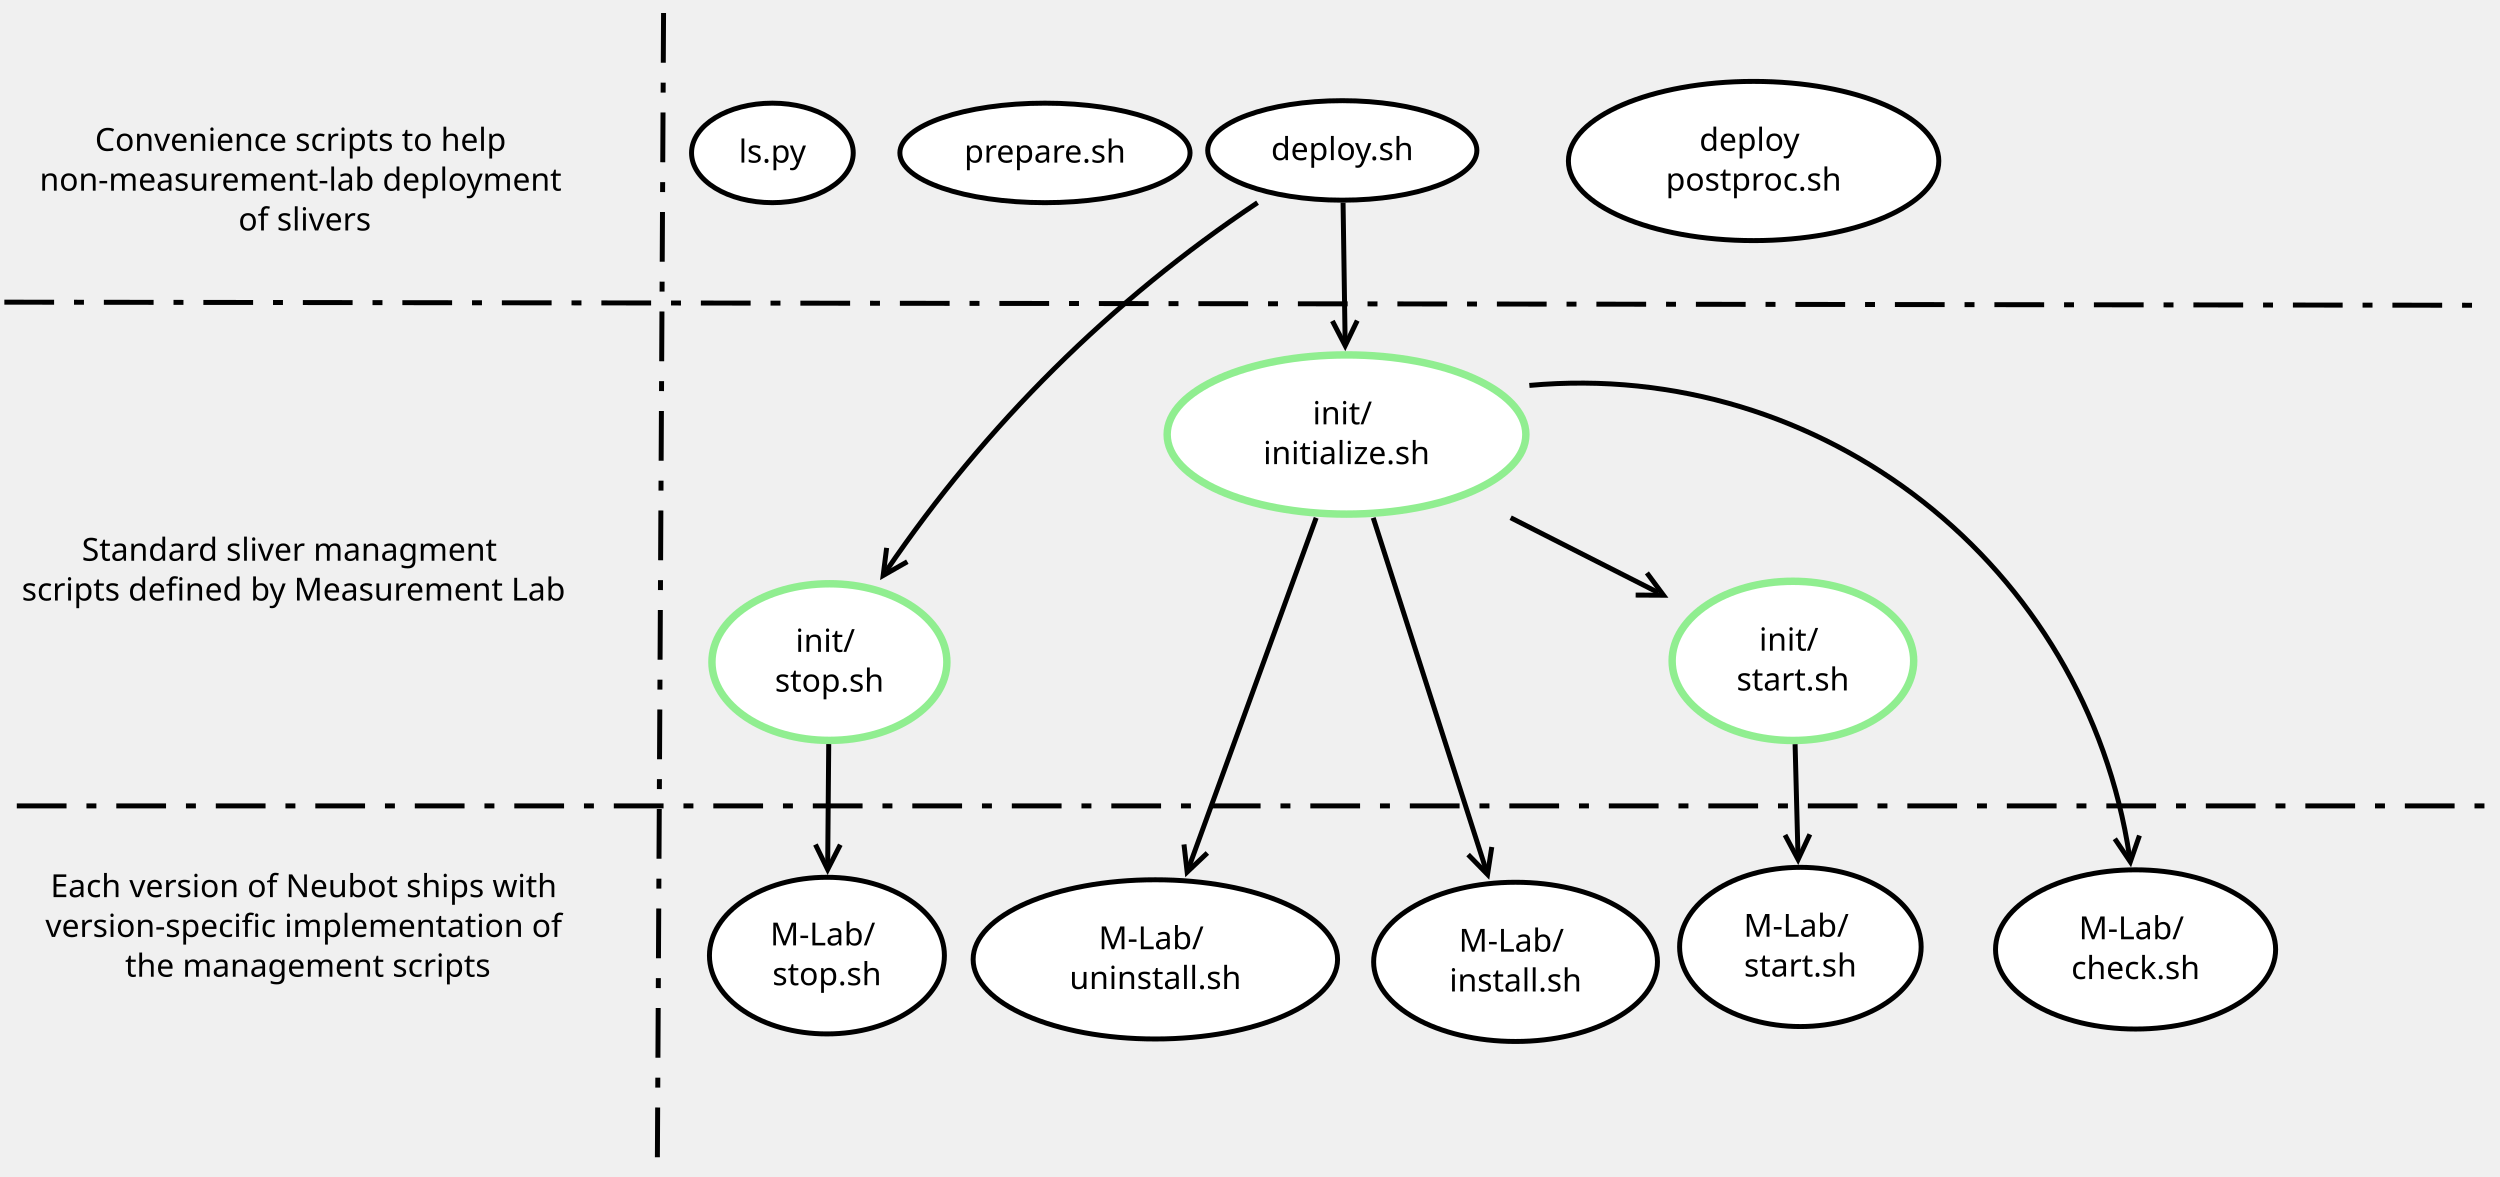
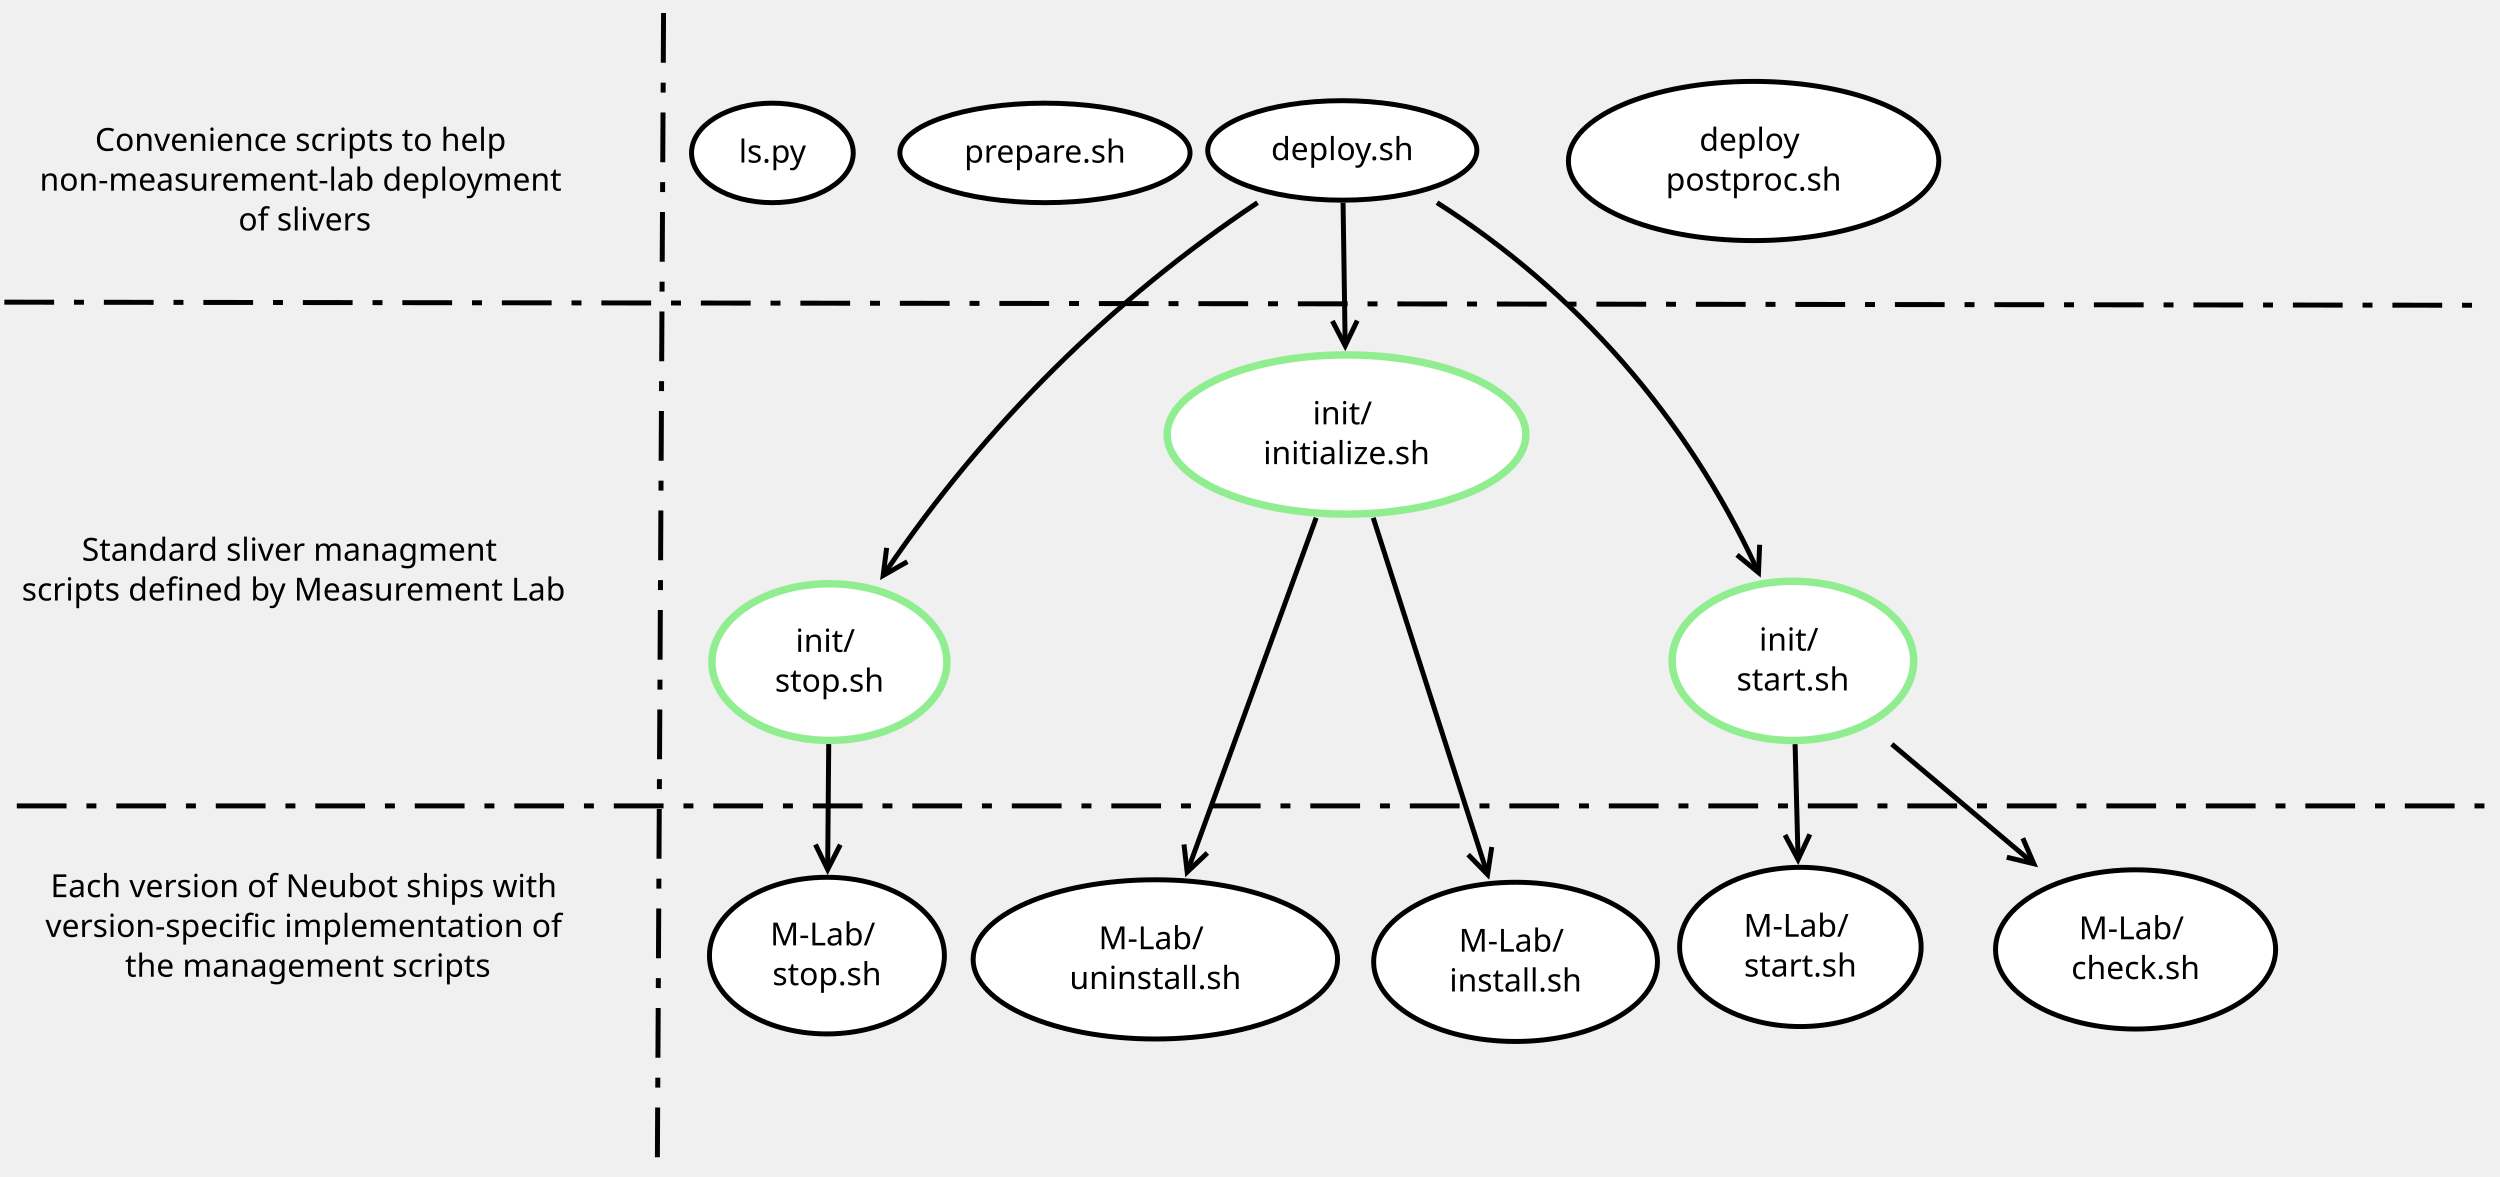
<svg xmlns="http://www.w3.org/2000/svg" width="51cm" height="24cm" viewBox="-318 -22 1005 466" id="svg2" version="1.1">
  <defs id="defs220" />
  <g id="g4">
    <ellipse style="fill: #ffffff" cx="221.6" cy="35" rx="54.1" ry="20" id="ellipse6" />
    <ellipse style="fill: none; fill-opacity:0; stroke-width: 2; stroke: #000000" cx="221.6" cy="35" rx="54.1" ry="20" id="ellipse8" />
    <text font-size="12.8" style="fill: #000000;text-anchor:middle;font-family:sans-serif;font-style:normal;font-weight:normal" x="221.6" y="38.9" id="text10">
      <tspan x="221.6" y="38.9" id="tspan12">deploy.sh</tspan>
    </text>
  </g>
  <g id="g14">
    <ellipse style="fill: #ffffff" cx="15.425" cy="240.683" rx="47.225" ry="31.483" id="ellipse16" />
    <ellipse style="fill: none; fill-opacity:0; stroke-width: 3; stroke: #90ee90" cx="15.425" cy="240.683" rx="47.225" ry="31.483" id="ellipse18" />
    <text font-size="12.8" style="fill: #000000;text-anchor:middle;font-family:sans-serif;font-style:normal;font-weight:normal" x="15.425" y="236.583" id="text20">
      <tspan x="15.425" y="236.583" id="tspan22">init/</tspan>
      <tspan x="15.425" y="252.583" id="tspan24">stop.sh</tspan>
    </text>
  </g>
  <g id="g26">
    <ellipse style="fill: #ffffff" cx="223.3" cy="149.2" rx="72.1" ry="32" id="ellipse28" />
    <ellipse style="fill: none; fill-opacity:0; stroke-width: 3; stroke: #90ee90" cx="223.3" cy="149.2" rx="72.1" ry="32" id="ellipse30" />
    <text font-size="12.8" style="fill: #000000;text-anchor:middle;font-family:sans-serif;font-style:normal;font-weight:normal" x="223.3" y="145.1" id="text32">
      <tspan x="223.3" y="145.1" id="tspan34">init/</tspan>
      <tspan x="223.3" y="161.1" id="tspan36">initialize.sh</tspan>
    </text>
  </g>
  <g id="g38">
    <ellipse style="fill: #ffffff" cx="402.75" cy="240.2" rx="48.55" ry="32" id="ellipse40" />
    <ellipse style="fill: none; fill-opacity:0; stroke-width: 3; stroke: #90ee90" cx="402.75" cy="240.2" rx="48.55" ry="32" id="ellipse42" />
    <text font-size="12.8" style="fill: #000000;text-anchor:middle;font-family:sans-serif;font-style:normal;font-weight:normal" x="402.75" y="236.1" id="text44">
      <tspan x="402.75" y="236.1" id="tspan46">init/</tspan>
      <tspan x="402.75" y="252.1" id="tspan48">start.sh</tspan>
    </text>
  </g>
  <g id="g50">
    <line style="fill: none; fill-opacity:0; stroke-width: 2; stroke: #000000" x1="221.913" y1="56.001" x2="222.735" y2="111.243" id="line52" />
    <polyline style="fill: none; fill-opacity:0; stroke-width: 2; stroke: #000000" points="217.62,103.555 222.768,113.479 227.619,103.406 " id="polyline54" />
  </g>
  <g id="g56">
-     <line style="fill: none; fill-opacity:0; stroke-width: 2; stroke: #000000" x1="289.279" y1="182.658" x2="348.718" y2="212.8" id="line58" />
-     <polyline style="fill: none; fill-opacity:0; stroke-width: 2; stroke: #000000" points="339.532,213.748 350.713,213.812 344.055,204.829 " id="polyline60" />
-   </g>
-   <g id="g62">
-     <ellipse style="fill: #ffffff" cx="14.425" cy="358.683" rx="47.225" ry="31.483" id="ellipse64" />
-     <ellipse style="fill: none; fill-opacity:0; stroke-width: 2; stroke: #000000" cx="14.425" cy="358.683" rx="47.225" ry="31.483" id="ellipse66" />
-     <text font-size="12.8" style="fill: #000000;text-anchor:middle;font-family:sans-serif;font-style:normal;font-weight:normal" x="14.425" y="354.583" id="text68">
-       <tspan x="14.425" y="354.583" id="tspan70">M-Lab/</tspan>
-       <tspan x="14.425" y="370.583" id="tspan72">stop.sh</tspan>
+     <ellipse style="fill: #ffffff" cx="14.425" cy="358.683" rx="47.225" ry="31.483" id="ellipse58" />
+     <ellipse style="fill: none; fill-opacity:0; stroke-width: 2; stroke: #000000" cx="14.425" cy="358.683" rx="47.225" ry="31.483" id="ellipse60" />
+     <text font-size="12.8" style="fill: #000000;text-anchor:middle;font-family:sans-serif;font-style:normal;font-weight:normal" x="14.425" y="354.583" id="text62">
+       <tspan x="14.425" y="354.583" id="tspan64">M-Lab/</tspan>
+       <tspan x="14.425" y="370.583" id="tspan66">stop.sh</tspan>
    </text>
  </g>
+   <g id="g68">
+     <line style="fill: none; fill-opacity:0; stroke-width: 2; stroke: #000000" x1="15.146" y1="273.655" x2="14.737" y2="321.83" id="line70" />
+     <polyline style="fill: none; fill-opacity:0; stroke-width: 2; stroke: #000000" points="9.803,314.024 14.718,324.066 19.803,314.109 " id="polyline72" />
+   </g>
  <g id="g74">
-     <line style="fill: none; fill-opacity:0; stroke-width: 2; stroke: #000000" x1="15.146" y1="273.655" x2="14.737" y2="321.83" id="line76" />
-     <polyline style="fill: none; fill-opacity:0; stroke-width: 2; stroke: #000000" points="9.803,314.024 14.718,324.066 19.803,314.109 " id="polyline78" />
-   </g>
-   <g id="g80">
-     <ellipse style="fill: #ffffff" cx="146.45" cy="360.2" rx="73.25" ry="32" id="ellipse82" />
-     <ellipse style="fill: none; fill-opacity:0; stroke-width: 2; stroke: #000000" cx="146.45" cy="360.2" rx="73.25" ry="32" id="ellipse84" />
-     <text font-size="12.8" style="fill: #000000;text-anchor:middle;font-family:sans-serif;font-style:normal;font-weight:normal" x="146.45" y="356.1" id="text86">
-       <tspan x="146.45" y="356.1" id="tspan88">M-Lab/</tspan>
-       <tspan x="146.45" y="372.1" id="tspan90">uninstall.sh</tspan>
+     <ellipse style="fill: #ffffff" cx="146.45" cy="360.2" rx="73.25" ry="32" id="ellipse76" />
+     <ellipse style="fill: none; fill-opacity:0; stroke-width: 2; stroke: #000000" cx="146.45" cy="360.2" rx="73.25" ry="32" id="ellipse78" />
+     <text font-size="12.8" style="fill: #000000;text-anchor:middle;font-family:sans-serif;font-style:normal;font-weight:normal" x="146.45" y="356.1" id="text80">
+       <tspan x="146.45" y="356.1" id="tspan82">M-Lab/</tspan>
+       <tspan x="146.45" y="372.1" id="tspan84">uninstall.sh</tspan>
    </text>
  </g>
+   <g id="g86">
+     <line style="fill: none; fill-opacity:0; stroke-width: 2; stroke: #000000" x1="211.1" y1="182.697" x2="160" y2="322.997" id="line88" />
+     <polyline style="fill: none; fill-opacity:0; stroke-width: 2; stroke: #000000" points="157.959,313.991 159.235,325.098 167.355,317.413 " id="polyline90" />
+   </g>
  <g id="g92">
-     <line style="fill: none; fill-opacity:0; stroke-width: 2; stroke: #000000" x1="211.1" y1="182.697" x2="160" y2="322.997" id="line94" />
-     <polyline style="fill: none; fill-opacity:0; stroke-width: 2; stroke: #000000" points="157.959,313.991 159.235,325.098 167.355,317.413 " id="polyline96" />
-   </g>
-   <g id="g98">
-     <ellipse style="fill: #ffffff" cx="291.25" cy="361.2" rx="57.05" ry="32" id="ellipse100" />
-     <ellipse style="fill: none; fill-opacity:0; stroke-width: 2; stroke: #000000" cx="291.25" cy="361.2" rx="57.05" ry="32" id="ellipse102" />
-     <text font-size="12.8" style="fill: #000000;text-anchor:middle;font-family:sans-serif;font-style:normal;font-weight:normal" x="291.25" y="357.1" id="text104">
-       <tspan x="291.25" y="357.1" id="tspan106">M-Lab/</tspan>
-       <tspan x="291.25" y="373.1" id="tspan108">install.sh</tspan>
+     <ellipse style="fill: #ffffff" cx="291.25" cy="361.2" rx="57.05" ry="32" id="ellipse94" />
+     <ellipse style="fill: none; fill-opacity:0; stroke-width: 2; stroke: #000000" cx="291.25" cy="361.2" rx="57.05" ry="32" id="ellipse96" />
+     <text font-size="12.8" style="fill: #000000;text-anchor:middle;font-family:sans-serif;font-style:normal;font-weight:normal" x="291.25" y="357.1" id="text98">
+       <tspan x="291.25" y="357.1" id="tspan100">M-Lab/</tspan>
+       <tspan x="291.25" y="373.1" id="tspan102">install.sh</tspan>
    </text>
  </g>
+   <g id="g104">
+     <line style="fill: none; fill-opacity:0; stroke-width: 2; stroke: #000000" x1="234.037" y1="182.7" x2="279.307" y2="323.939" id="line106" />
+     <polyline style="fill: none; fill-opacity:0; stroke-width: 2; stroke: #000000" points="272.176,318.072 279.99,326.069 281.699,315.02 " id="polyline108" />
+   </g>
  <g id="g110">
-     <line style="fill: none; fill-opacity:0; stroke-width: 2; stroke: #000000" x1="234.037" y1="182.7" x2="279.307" y2="323.939" id="line112" />
-     <polyline style="fill: none; fill-opacity:0; stroke-width: 2; stroke: #000000" points="272.176,318.072 279.99,326.069 281.699,315.02 " id="polyline114" />
-   </g>
-   <g id="g116">
-     <ellipse style="fill: #ffffff" cx="405.75" cy="355.2" rx="48.55" ry="32" id="ellipse118" />
-     <ellipse style="fill: none; fill-opacity:0; stroke-width: 2; stroke: #000000" cx="405.75" cy="355.2" rx="48.55" ry="32" id="ellipse120" />
-     <text font-size="12.8" style="fill: #000000;text-anchor:middle;font-family:sans-serif;font-style:normal;font-weight:normal" x="405.75" y="351.1" id="text122">
-       <tspan x="405.75" y="351.1" id="tspan124">M-Lab/</tspan>
-       <tspan x="405.75" y="367.1" id="tspan126">start.sh</tspan>
+     <ellipse style="fill: #ffffff" cx="405.75" cy="355.2" rx="48.55" ry="32" id="ellipse112" />
+     <ellipse style="fill: none; fill-opacity:0; stroke-width: 2; stroke: #000000" cx="405.75" cy="355.2" rx="48.55" ry="32" id="ellipse114" />
+     <text font-size="12.8" style="fill: #000000;text-anchor:middle;font-family:sans-serif;font-style:normal;font-weight:normal" x="405.75" y="351.1" id="text116">
+       <tspan x="405.75" y="351.1" id="tspan118">M-Lab/</tspan>
+       <tspan x="405.75" y="367.1" id="tspan120">start.sh</tspan>
    </text>
  </g>
+   <g id="g122">
+     <line style="fill: none; fill-opacity:0; stroke-width: 2; stroke: #000000" x1="403.624" y1="273.702" x2="404.775" y2="317.824" id="line124" />
+     <polyline style="fill: none; fill-opacity:0; stroke-width: 2; stroke: #000000" points="399.574,310.193 404.833,320.059 409.571,309.932 " id="polyline126" />
+   </g>
  <g id="g128">
-     <line style="fill: none; fill-opacity:0; stroke-width: 2; stroke: #000000" x1="403.624" y1="273.702" x2="404.775" y2="317.824" id="line130" />
-     <polyline style="fill: none; fill-opacity:0; stroke-width: 2; stroke: #000000" points="399.574,310.193 404.833,320.059 409.571,309.932 " id="polyline132" />
-   </g>
-   <g id="g134">
-     <ellipse style="fill: #ffffff" cx="540.5" cy="356.2" rx="56.3" ry="32" id="ellipse136" />
-     <ellipse style="fill: none; fill-opacity:0; stroke-width: 2; stroke: #000000" cx="540.5" cy="356.2" rx="56.3" ry="32" id="ellipse138" />
-     <text font-size="12.8" style="fill: #000000;text-anchor:middle;font-family:sans-serif;font-style:normal;font-weight:normal" x="540.5" y="352.1" id="text140">
-       <tspan x="540.5" y="352.1" id="tspan142">M-Lab/</tspan>
-       <tspan x="540.5" y="368.1" id="tspan144">check.sh</tspan>
+     <ellipse style="fill: #ffffff" cx="540.5" cy="356.2" rx="56.3" ry="32" id="ellipse130" />
+     <ellipse style="fill: none; fill-opacity:0; stroke-width: 2; stroke: #000000" cx="540.5" cy="356.2" rx="56.3" ry="32" id="ellipse132" />
+     <text font-size="12.8" style="fill: #000000;text-anchor:middle;font-family:sans-serif;font-style:normal;font-weight:normal" x="540.5" y="352.1" id="text134">
+       <tspan x="540.5" y="352.1" id="tspan136">M-Lab/</tspan>
+       <tspan x="540.5" y="368.1" id="tspan138">check.sh</tspan>
    </text>
  </g>
-   <g id="g146">
-     <path style="fill: none; fill-opacity:0; stroke-width: 2; stroke: #000000" d="M 538.059,318.767 A 223.421,223.421 0 0 0 296.8,129.473" id="path148" />
-     <polyline style="fill: none; fill-opacity:0; stroke-width: 2; stroke: #000000" points="532.145,311.705 538.392,320.978 542.062,310.417 " id="polyline150" />
-   </g>
-   <line style="fill: none; fill-opacity:0; stroke-width: 2; stroke-dasharray: 20 8 4 8; stroke: #000000" x1="-311.25" y1="298.5" x2="686.25" y2="298.5" id="line152" />
-   <line style="fill: none; fill-opacity:0; stroke-width: 2; stroke-dasharray: 20 8 4 8; stroke: #000000" x1="-316.25" y1="96" x2="678.75" y2="97.25" id="line154" />
-   <text font-size="12.8" style="fill: #000000;text-anchor:middle;font-family:sans-serif;font-style:normal;font-weight:normal" x="-200" y="199.95" id="text156">
-     <tspan x="-200" y="199.95" id="tspan158">Standard sliver managment</tspan>
-     <tspan x="-200" y="215.95" id="tspan160">scripts defined by Measurement Lab</tspan>
+   <line style="fill: none; fill-opacity:0; stroke-width: 2; stroke-dasharray: 20 8 4 8; stroke: #000000" x1="-311.25" y1="298.5" x2="686.25" y2="298.5" id="line140" />
+   <line style="fill: none; fill-opacity:0; stroke-width: 2; stroke-dasharray: 20 8 4 8; stroke: #000000" x1="-316.25" y1="96" x2="678.75" y2="97.25" id="line142" />
+   <text font-size="12.8" style="fill: #000000;text-anchor:middle;font-family:sans-serif;font-style:normal;font-weight:normal" x="-200" y="199.95" id="text144">
+     <tspan x="-200" y="199.95" id="tspan146">Standard sliver managment</tspan>
+     <tspan x="-200" y="215.95" id="tspan148">scripts defined by Measurement Lab</tspan>
  </text>
-   <text font-size="12.8" style="fill: #000000;text-anchor:middle;font-family:sans-serif;font-style:normal;font-weight:normal" x="-195.5" y="35.175" id="text162">
-     <tspan x="-195.5" y="35.175" id="tspan164">Convenience scripts to help</tspan>
-     <tspan x="-195.5" y="51.175" id="tspan166">non-measurement-lab deployment</tspan>
-     <tspan x="-195.5" y="67.175" id="tspan168">of slivers</tspan>
+   <text font-size="12.8" style="fill: #000000;text-anchor:middle;font-family:sans-serif;font-style:normal;font-weight:normal" x="-195.5" y="35.175" id="text150">
+     <tspan x="-195.5" y="35.175" id="tspan152">Convenience scripts to help</tspan>
+     <tspan x="-195.5" y="51.175" id="tspan154">non-measurement-lab deployment</tspan>
+     <tspan x="-195.5" y="67.175" id="tspan156">of slivers</tspan>
  </text>
-   <text font-size="12.8" style="fill: #000000;text-anchor:middle;font-family:sans-serif;font-style:normal;font-weight:normal" x="-194.25" y="335.174" id="text170">
-     <tspan x="-194.25" y="335.174" id="tspan172">Each version of Neubot ships with</tspan>
-     <tspan x="-194.25" y="351.174" id="tspan174">version-specific implementation of</tspan>
-     <tspan x="-194.25" y="367.174" id="tspan176">the management scripts</tspan>
+   <text font-size="12.8" style="fill: #000000;text-anchor:middle;font-family:sans-serif;font-style:normal;font-weight:normal" x="-194.25" y="335.174" id="text158">
+     <tspan x="-194.25" y="335.174" id="tspan160">Each version of Neubot ships with</tspan>
+     <tspan x="-194.25" y="351.174" id="tspan162">version-specific implementation of</tspan>
+     <tspan x="-194.25" y="367.174" id="tspan164">the management scripts</tspan>
  </text>
-   <line style="fill: none; fill-opacity:0; stroke-width: 2; stroke-dasharray: 20 8 4 8; stroke: #000000" x1="-51.25" y1="-20.25" x2="-53.75" y2="443.5" id="line178" />
-   <g id="g180">
-     <ellipse style="fill: #ffffff" cx="-7.5" cy="36" rx="32.5" ry="20" id="ellipse182" />
-     <ellipse style="fill: none; fill-opacity:0; stroke-width: 2; stroke: #000000" cx="-7.5" cy="36" rx="32.5" ry="20" id="ellipse184" />
-     <text font-size="12.8" style="fill: #000000;text-anchor:middle;font-family:sans-serif;font-style:normal;font-weight:normal" x="-7.5" y="39.9" id="text186">
-       <tspan x="-7.5" y="39.9" id="tspan188">ls.py</tspan>
+   <line style="fill: none; fill-opacity:0; stroke-width: 2; stroke-dasharray: 20 8 4 8; stroke: #000000" x1="-51.25" y1="-20.25" x2="-53.75" y2="443.5" id="line166" />
+   <g id="g168">
+     <ellipse style="fill: #ffffff" cx="-7.5" cy="36" rx="32.5" ry="20" id="ellipse170" />
+     <ellipse style="fill: none; fill-opacity:0; stroke-width: 2; stroke: #000000" cx="-7.5" cy="36" rx="32.5" ry="20" id="ellipse172" />
+     <text font-size="12.8" style="fill: #000000;text-anchor:middle;font-family:sans-serif;font-style:normal;font-weight:normal" x="-7.5" y="39.9" id="text174">
+       <tspan x="-7.5" y="39.9" id="tspan176">ls.py</tspan>
    </text>
  </g>
-   <g id="g190">
-     <ellipse style="fill: #ffffff" cx="102.075" cy="36" rx="58.325" ry="20" id="ellipse192" />
-     <ellipse style="fill: none; fill-opacity:0; stroke-width: 2; stroke: #000000" cx="102.075" cy="36" rx="58.325" ry="20" id="ellipse194" />
-     <text font-size="12.8" style="fill: #000000;text-anchor:middle;font-family:sans-serif;font-style:normal;font-weight:normal" x="102.075" y="39.9" id="text196">
-       <tspan x="102.075" y="39.9" id="tspan198">prepare.sh</tspan>
+   <g id="g178">
+     <ellipse style="fill: #ffffff" cx="102.075" cy="36" rx="58.325" ry="20" id="ellipse180" />
+     <ellipse style="fill: none; fill-opacity:0; stroke-width: 2; stroke: #000000" cx="102.075" cy="36" rx="58.325" ry="20" id="ellipse182" />
+     <text font-size="12.8" style="fill: #000000;text-anchor:middle;font-family:sans-serif;font-style:normal;font-weight:normal" x="102.075" y="39.9" id="text184">
+       <tspan x="102.075" y="39.9" id="tspan186">prepare.sh</tspan>
+     </text>
+   </g>
+   <g id="g188">
+     <ellipse style="fill: #ffffff" cx="386.95" cy="39.25" rx="74.45" ry="32" id="ellipse190" />
+     <ellipse style="fill: none; fill-opacity:0; stroke-width: 2; stroke: #000000" cx="386.95" cy="39.25" rx="74.45" ry="32" id="ellipse192" />
+     <text font-size="12.8" style="fill: #000000;text-anchor:middle;font-family:sans-serif;font-style:normal;font-weight:normal" x="386.95" y="35.15" id="text194">
+       <tspan x="386.95" y="35.15" id="tspan196">deploy</tspan>
+       <tspan x="386.95" y="51.15" id="tspan198">postproc.sh</tspan>
    </text>
  </g>
  <g id="g200">
-     <ellipse style="fill: #ffffff" cx="386.95" cy="39.25" rx="74.45" ry="32" id="ellipse202" />
-     <ellipse style="fill: none; fill-opacity:0; stroke-width: 2; stroke: #000000" cx="386.95" cy="39.25" rx="74.45" ry="32" id="ellipse204" />
-     <text font-size="12.8" style="fill: #000000;text-anchor:middle;font-family:sans-serif;font-style:normal;font-weight:normal" x="386.95" y="35.15" id="text206">
-       <tspan x="386.95" y="35.15" id="tspan208">deploy</tspan>
-       <tspan x="386.95" y="51.15" id="tspan210">postproc.sh</tspan>
-     </text>
+     <path style="fill: none; fill-opacity:0; stroke-width: 2; stroke: #000000" d="M 187.531,55.997 A 549.24,549.24 0 0 0 38.291,204.018" id="path202" />
+     <polyline style="fill: none; fill-opacity:0; stroke-width: 2; stroke: #000000" points="38.43,194.774 37.034,205.867 46.746,200.328 " id="polyline204" />
+   </g>
+   <g id="g206">
+     <path style="fill: none; fill-opacity:0; stroke-width: 2; stroke: #000000" d="M 387.966,202.661 A 346.254,346.254 0 0 0 259.67,55.998" id="path208" />
+     <polyline style="fill: none; fill-opacity:0; stroke-width: 2; stroke: #000000" points="380.258,197.603 388.905,204.69 389.387,193.52 " id="polyline210" />
  </g>
  <g id="g212">
-     <path style="fill: none; fill-opacity:0; stroke-width: 2; stroke: #000000" d="M 187.531,55.997 A 549.238,549.238 0 0 0 38.291,204.017" id="path214" />
-     <polyline style="fill: none; fill-opacity:0; stroke-width: 2; stroke: #000000" points="38.43,194.774 37.034,205.866 46.746,200.327 " id="polyline216" />
+     <line style="fill: none; fill-opacity:0; stroke-width: 2; stroke: #000000" x1="442.518" y1="273.689" x2="497.891" y2="320.319" id="line214" />
+     <polyline style="fill: none; fill-opacity:0; stroke-width: 2; stroke: #000000" points="488.732,319.143 499.602,321.759 495.173,311.494 " id="polyline216" />
  </g>
</svg>
